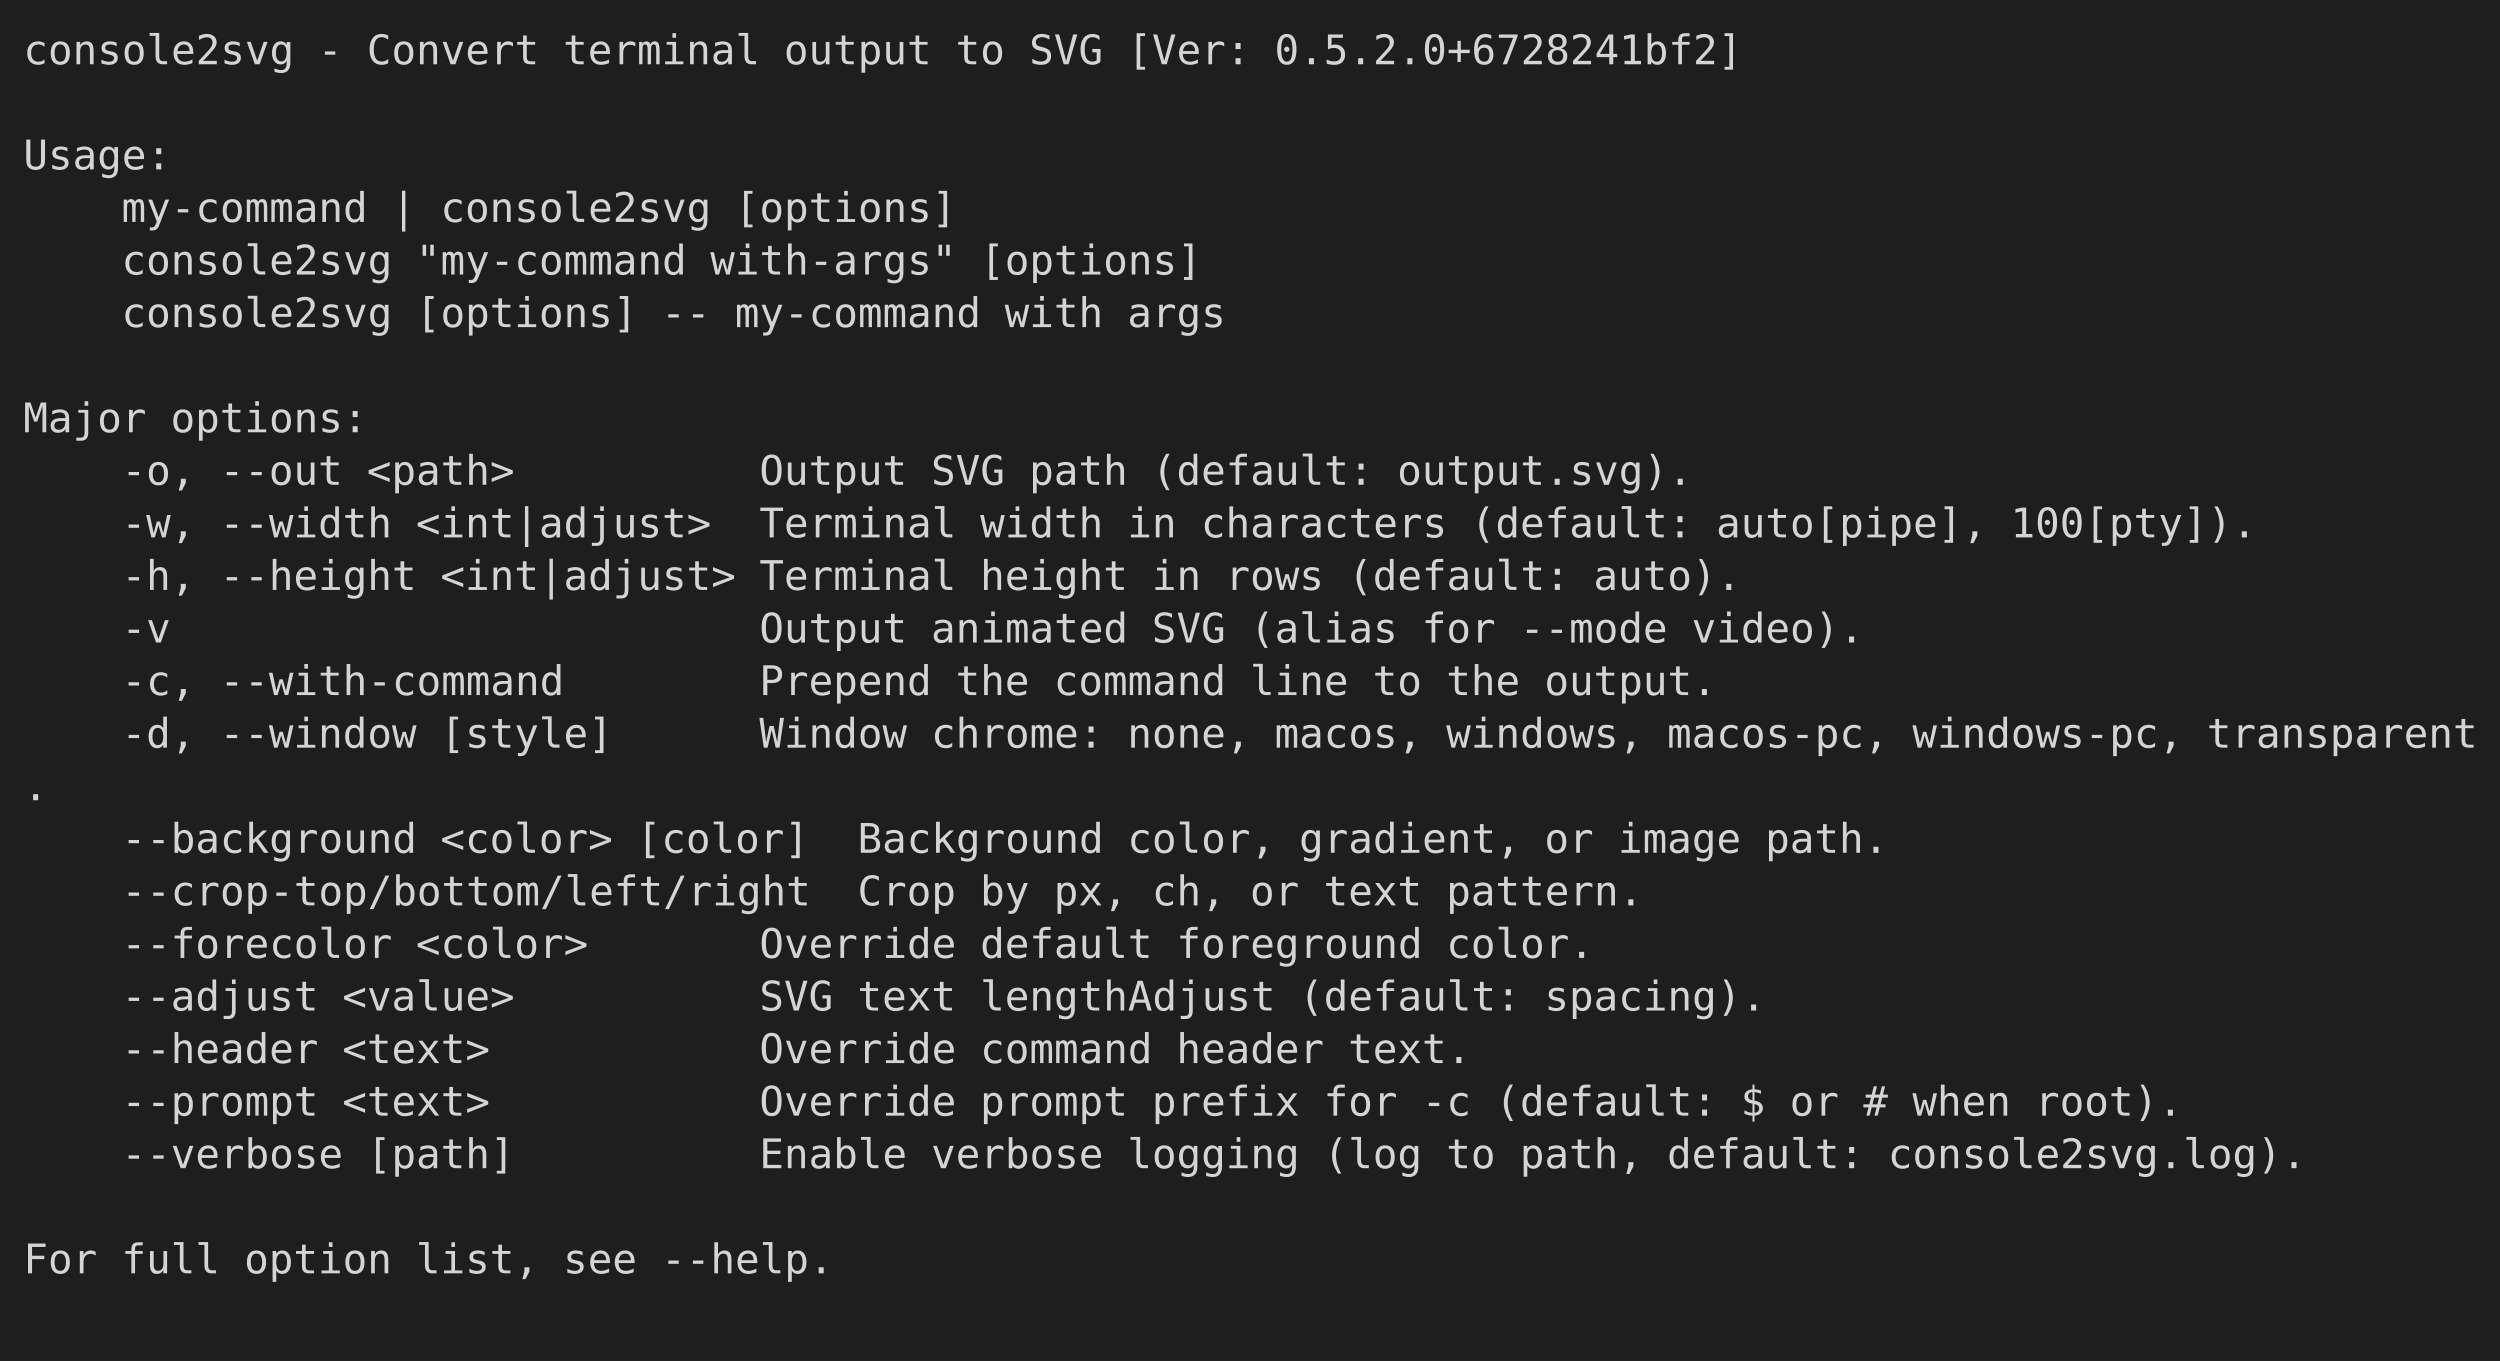
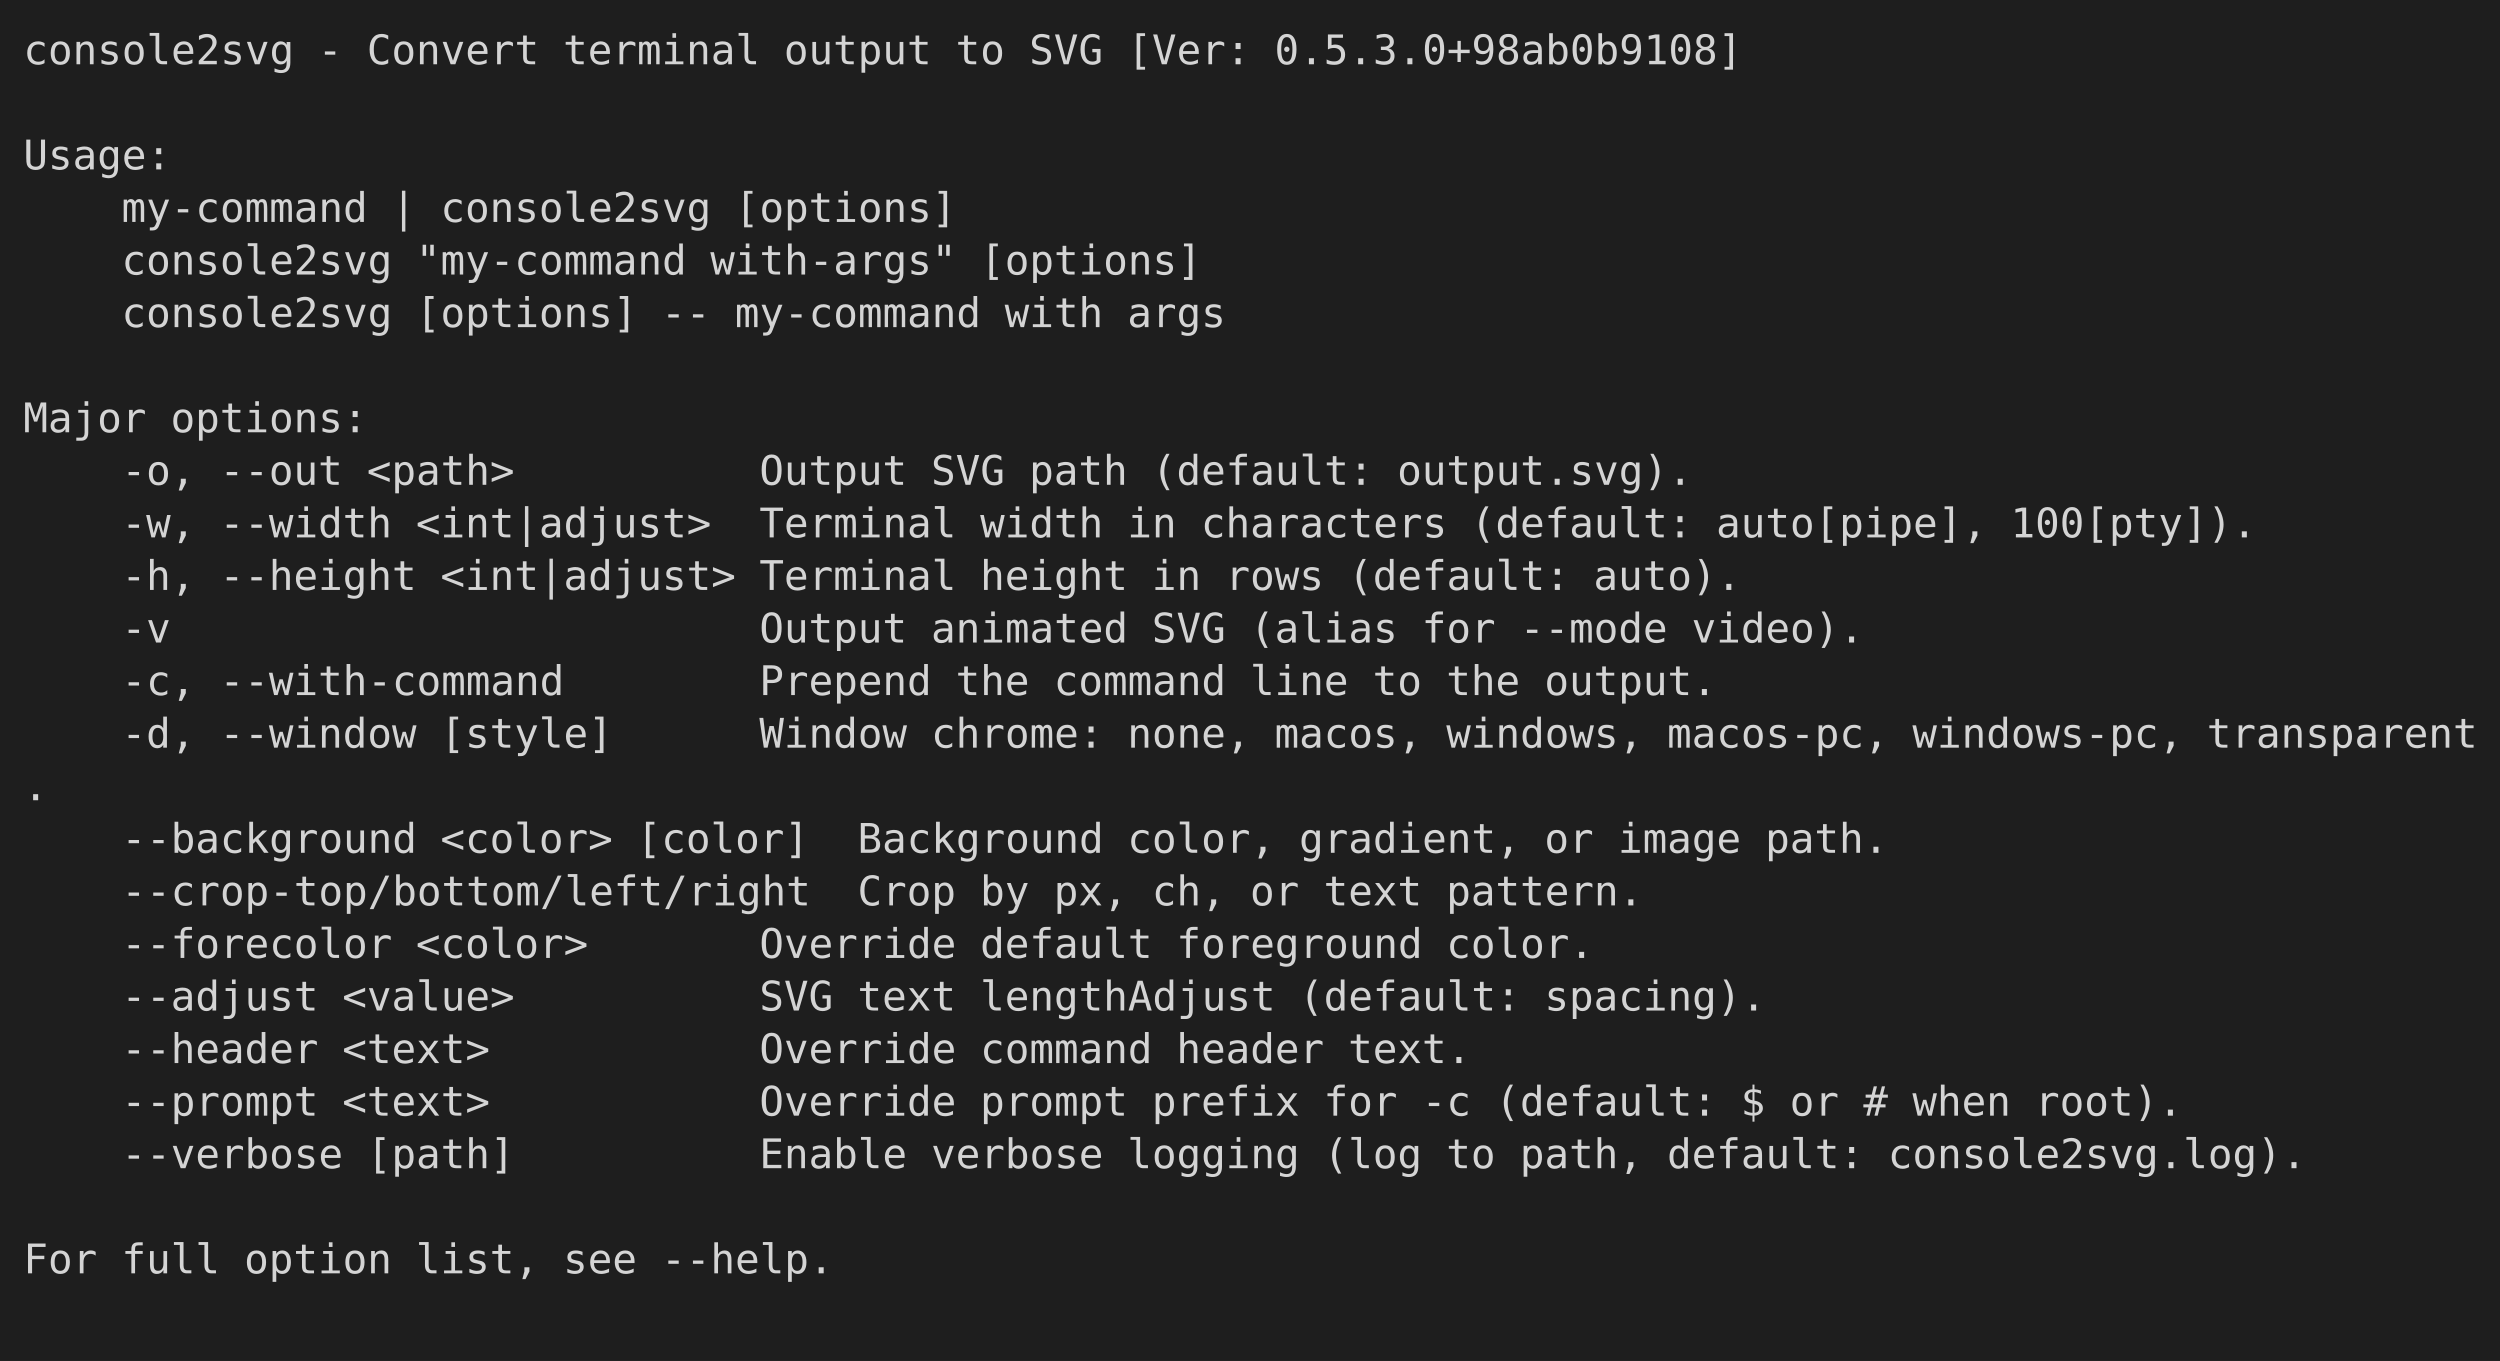
<svg xmlns="http://www.w3.org/2000/svg" viewBox="0 0 856 466" role="img" aria-label="console2svg output">
  <style>
.crt {
  font-family: ui-monospace,"Cascadia Mono","Segoe UI Mono","SFMono-Regular",Menlo,monospace;
  font-size: 14px;
}
text {
  dominant-baseline: alphabetic;
}
.bg {
  shape-rendering: crispEdges;
}
</style>
  <rect x="0" y="0" width="856" height="466" fill="#1e1e1e" />
  <g transform="translate(8 8)">
    <rect width="840" height="450" fill="#1e1e1e" />
    <text class="crt" x="0" y="14" fill="#d4d4d4" textLength="92.4" lengthAdjust="spacing">console2svg</text>
    <text class="crt" x="100.8" y="14" fill="#d4d4d4" textLength="8.4" lengthAdjust="spacing">-</text>
    <text class="crt" x="117.6" y="14" fill="#d4d4d4" textLength="58.8" lengthAdjust="spacing">Convert</text>
    <text class="crt" x="184.8" y="14" fill="#d4d4d4" textLength="67.2" lengthAdjust="spacing">terminal</text>
    <text class="crt" x="260.4" y="14" fill="#d4d4d4" textLength="50.4" lengthAdjust="spacing">output</text>
    <text class="crt" x="319.2" y="14" fill="#d4d4d4" textLength="16.8" lengthAdjust="spacing">to</text>
    <text class="crt" x="344.4" y="14" fill="#d4d4d4" textLength="25.2" lengthAdjust="spacing">SVG</text>
    <text class="crt" x="378" y="14" fill="#d4d4d4" textLength="42" lengthAdjust="spacing">[Ver:</text>
-     <text class="crt" x="428.4" y="14" fill="#d4d4d4" textLength="159.6" lengthAdjust="spacing">0.5.2.0+6728241bf2]</text>
+     <text class="crt" x="428.4" y="14" fill="#d4d4d4" textLength="159.6" lengthAdjust="spacing">0.5.3.0+98ab0b9108]</text>
    <text class="crt" x="0" y="50" fill="#d4d4d4" textLength="50.4" lengthAdjust="spacing">Usage:</text>
    <text class="crt" x="33.6" y="68" fill="#d4d4d4" textLength="84" lengthAdjust="spacing">my-command</text>
    <text class="crt" x="126" y="68" fill="#d4d4d4" textLength="8.4" lengthAdjust="spacing">|</text>
    <text class="crt" x="142.8" y="68" fill="#d4d4d4" textLength="92.4" lengthAdjust="spacing">console2svg</text>
    <text class="crt" x="243.6" y="68" fill="#d4d4d4" textLength="75.6" lengthAdjust="spacing">[options]</text>
    <text class="crt" x="33.6" y="86" fill="#d4d4d4" textLength="92.4" lengthAdjust="spacing">console2svg</text>
    <text class="crt" x="134.4" y="86" fill="#d4d4d4" textLength="92.4" lengthAdjust="spacing">"my-command</text>
    <text class="crt" x="235.2" y="86" fill="#d4d4d4" textLength="84" lengthAdjust="spacing">with-args"</text>
    <text class="crt" x="327.6" y="86" fill="#d4d4d4" textLength="75.6" lengthAdjust="spacing">[options]</text>
    <text class="crt" x="33.6" y="104" fill="#d4d4d4" textLength="92.4" lengthAdjust="spacing">console2svg</text>
    <text class="crt" x="134.4" y="104" fill="#d4d4d4" textLength="75.6" lengthAdjust="spacing">[options]</text>
    <text class="crt" x="218.4" y="104" fill="#d4d4d4" textLength="16.8" lengthAdjust="spacing">--</text>
    <text class="crt" x="243.6" y="104" fill="#d4d4d4" textLength="84" lengthAdjust="spacing">my-command</text>
    <text class="crt" x="336" y="104" fill="#d4d4d4" textLength="33.6" lengthAdjust="spacing">with</text>
    <text class="crt" x="378" y="104" fill="#d4d4d4" textLength="33.6" lengthAdjust="spacing">args</text>
    <text class="crt" x="0" y="140" fill="#d4d4d4" textLength="42" lengthAdjust="spacing">Major</text>
    <text class="crt" x="50.4" y="140" fill="#d4d4d4" textLength="67.2" lengthAdjust="spacing">options:</text>
    <text class="crt" x="33.6" y="158" fill="#d4d4d4" textLength="25.2" lengthAdjust="spacing">-o,</text>
    <text class="crt" x="67.2" y="158" fill="#d4d4d4" textLength="42" lengthAdjust="spacing">--out</text>
    <text class="crt" x="117.6" y="158" fill="#d4d4d4" textLength="50.4" lengthAdjust="spacing">&lt;path&gt;</text>
    <text class="crt" x="252" y="158" fill="#d4d4d4" textLength="50.4" lengthAdjust="spacing">Output</text>
    <text class="crt" x="310.8" y="158" fill="#d4d4d4" textLength="25.2" lengthAdjust="spacing">SVG</text>
    <text class="crt" x="344.4" y="158" fill="#d4d4d4" textLength="33.6" lengthAdjust="spacing">path</text>
    <text class="crt" x="386.4" y="158" fill="#d4d4d4" textLength="75.6" lengthAdjust="spacing">(default:</text>
    <text class="crt" x="470.4" y="158" fill="#d4d4d4" textLength="100.8" lengthAdjust="spacing">output.svg).</text>
    <text class="crt" x="33.6" y="176" fill="#d4d4d4" textLength="25.2" lengthAdjust="spacing">-w,</text>
    <text class="crt" x="67.2" y="176" fill="#d4d4d4" textLength="58.8" lengthAdjust="spacing">--width</text>
    <text class="crt" x="134.4" y="176" fill="#d4d4d4" textLength="100.8" lengthAdjust="spacing">&lt;int|adjust&gt;</text>
    <text class="crt" x="252" y="176" fill="#d4d4d4" textLength="67.2" lengthAdjust="spacing">Terminal</text>
    <text class="crt" x="327.6" y="176" fill="#d4d4d4" textLength="42" lengthAdjust="spacing">width</text>
    <text class="crt" x="378" y="176" fill="#d4d4d4" textLength="16.8" lengthAdjust="spacing">in</text>
    <text class="crt" x="403.2" y="176" fill="#d4d4d4" textLength="84" lengthAdjust="spacing">characters</text>
    <text class="crt" x="495.6" y="176" fill="#d4d4d4" textLength="75.6" lengthAdjust="spacing">(default:</text>
    <text class="crt" x="579.6" y="176" fill="#d4d4d4" textLength="92.4" lengthAdjust="spacing">auto[pipe],</text>
    <text class="crt" x="680.4" y="176" fill="#d4d4d4" textLength="84" lengthAdjust="spacing">100[pty]).</text>
    <text class="crt" x="33.6" y="194" fill="#d4d4d4" textLength="25.2" lengthAdjust="spacing">-h,</text>
    <text class="crt" x="67.2" y="194" fill="#d4d4d4" textLength="67.2" lengthAdjust="spacing">--height</text>
    <text class="crt" x="142.8" y="194" fill="#d4d4d4" textLength="100.8" lengthAdjust="spacing">&lt;int|adjust&gt;</text>
    <text class="crt" x="252" y="194" fill="#d4d4d4" textLength="67.2" lengthAdjust="spacing">Terminal</text>
    <text class="crt" x="327.6" y="194" fill="#d4d4d4" textLength="50.4" lengthAdjust="spacing">height</text>
    <text class="crt" x="386.4" y="194" fill="#d4d4d4" textLength="16.8" lengthAdjust="spacing">in</text>
    <text class="crt" x="411.6" y="194" fill="#d4d4d4" textLength="33.6" lengthAdjust="spacing">rows</text>
    <text class="crt" x="453.6" y="194" fill="#d4d4d4" textLength="75.6" lengthAdjust="spacing">(default:</text>
    <text class="crt" x="537.6" y="194" fill="#d4d4d4" textLength="50.4" lengthAdjust="spacing">auto).</text>
    <text class="crt" x="33.6" y="212" fill="#d4d4d4" textLength="16.8" lengthAdjust="spacing">-v</text>
    <text class="crt" x="252" y="212" fill="#d4d4d4" textLength="50.4" lengthAdjust="spacing">Output</text>
    <text class="crt" x="310.8" y="212" fill="#d4d4d4" textLength="67.2" lengthAdjust="spacing">animated</text>
    <text class="crt" x="386.4" y="212" fill="#d4d4d4" textLength="25.2" lengthAdjust="spacing">SVG</text>
    <text class="crt" x="420" y="212" fill="#d4d4d4" textLength="50.4" lengthAdjust="spacing">(alias</text>
    <text class="crt" x="478.8" y="212" fill="#d4d4d4" textLength="25.2" lengthAdjust="spacing">for</text>
    <text class="crt" x="512.4" y="212" fill="#d4d4d4" textLength="50.4" lengthAdjust="spacing">--mode</text>
    <text class="crt" x="571.2" y="212" fill="#d4d4d4" textLength="58.8" lengthAdjust="spacing">video).</text>
    <text class="crt" x="33.6" y="230" fill="#d4d4d4" textLength="25.2" lengthAdjust="spacing">-c,</text>
    <text class="crt" x="67.2" y="230" fill="#d4d4d4" textLength="117.6" lengthAdjust="spacing">--with-command</text>
    <text class="crt" x="252" y="230" fill="#d4d4d4" textLength="58.8" lengthAdjust="spacing">Prepend</text>
    <text class="crt" x="319.2" y="230" fill="#d4d4d4" textLength="25.2" lengthAdjust="spacing">the</text>
    <text class="crt" x="352.8" y="230" fill="#d4d4d4" textLength="58.8" lengthAdjust="spacing">command</text>
    <text class="crt" x="420" y="230" fill="#d4d4d4" textLength="33.6" lengthAdjust="spacing">line</text>
    <text class="crt" x="462" y="230" fill="#d4d4d4" textLength="16.8" lengthAdjust="spacing">to</text>
    <text class="crt" x="487.2" y="230" fill="#d4d4d4" textLength="25.2" lengthAdjust="spacing">the</text>
    <text class="crt" x="520.8" y="230" fill="#d4d4d4" textLength="58.8" lengthAdjust="spacing">output.</text>
    <text class="crt" x="33.6" y="248" fill="#d4d4d4" textLength="25.2" lengthAdjust="spacing">-d,</text>
    <text class="crt" x="67.2" y="248" fill="#d4d4d4" textLength="67.2" lengthAdjust="spacing">--window</text>
    <text class="crt" x="142.8" y="248" fill="#d4d4d4" textLength="58.8" lengthAdjust="spacing">[style]</text>
    <text class="crt" x="252" y="248" fill="#d4d4d4" textLength="50.4" lengthAdjust="spacing">Window</text>
    <text class="crt" x="310.8" y="248" fill="#d4d4d4" textLength="58.8" lengthAdjust="spacing">chrome:</text>
    <text class="crt" x="378" y="248" fill="#d4d4d4" textLength="42" lengthAdjust="spacing">none,</text>
    <text class="crt" x="428.4" y="248" fill="#d4d4d4" textLength="50.4" lengthAdjust="spacing">macos,</text>
    <text class="crt" x="487.2" y="248" fill="#d4d4d4" textLength="67.2" lengthAdjust="spacing">windows,</text>
    <text class="crt" x="562.8" y="248" fill="#d4d4d4" textLength="75.6" lengthAdjust="spacing">macos-pc,</text>
    <text class="crt" x="646.8" y="248" fill="#d4d4d4" textLength="92.4" lengthAdjust="spacing">windows-pc,</text>
    <text class="crt" x="747.6" y="248" fill="#d4d4d4" textLength="92.4" lengthAdjust="spacing">transparent</text>
    <text class="crt" x="0" y="266" fill="#d4d4d4" textLength="8.4" lengthAdjust="spacing">.</text>
    <text class="crt" x="33.6" y="284" fill="#d4d4d4" textLength="100.8" lengthAdjust="spacing">--background</text>
    <text class="crt" x="142.8" y="284" fill="#d4d4d4" textLength="58.8" lengthAdjust="spacing">&lt;color&gt;</text>
    <text class="crt" x="210" y="284" fill="#d4d4d4" textLength="58.8" lengthAdjust="spacing">[color]</text>
    <text class="crt" x="285.6" y="284" fill="#d4d4d4" textLength="84" lengthAdjust="spacing">Background</text>
    <text class="crt" x="378" y="284" fill="#d4d4d4" textLength="50.4" lengthAdjust="spacing">color,</text>
    <text class="crt" x="436.8" y="284" fill="#d4d4d4" textLength="75.6" lengthAdjust="spacing">gradient,</text>
    <text class="crt" x="520.8" y="284" fill="#d4d4d4" textLength="16.8" lengthAdjust="spacing">or</text>
    <text class="crt" x="546" y="284" fill="#d4d4d4" textLength="42" lengthAdjust="spacing">image</text>
    <text class="crt" x="596.4" y="284" fill="#d4d4d4" textLength="42" lengthAdjust="spacing">path.</text>
    <text class="crt" x="33.6" y="302" fill="#d4d4d4" textLength="235.2" lengthAdjust="spacing">--crop-top/bottom/left/right</text>
    <text class="crt" x="285.6" y="302" fill="#d4d4d4" textLength="33.6" lengthAdjust="spacing">Crop</text>
    <text class="crt" x="327.6" y="302" fill="#d4d4d4" textLength="16.8" lengthAdjust="spacing">by</text>
    <text class="crt" x="352.8" y="302" fill="#d4d4d4" textLength="25.2" lengthAdjust="spacing">px,</text>
    <text class="crt" x="386.4" y="302" fill="#d4d4d4" textLength="25.2" lengthAdjust="spacing">ch,</text>
    <text class="crt" x="420" y="302" fill="#d4d4d4" textLength="16.8" lengthAdjust="spacing">or</text>
    <text class="crt" x="445.2" y="302" fill="#d4d4d4" textLength="33.6" lengthAdjust="spacing">text</text>
    <text class="crt" x="487.2" y="302" fill="#d4d4d4" textLength="67.2" lengthAdjust="spacing">pattern.</text>
    <text class="crt" x="33.6" y="320" fill="#d4d4d4" textLength="92.4" lengthAdjust="spacing">--forecolor</text>
    <text class="crt" x="134.4" y="320" fill="#d4d4d4" textLength="58.8" lengthAdjust="spacing">&lt;color&gt;</text>
    <text class="crt" x="252" y="320" fill="#d4d4d4" textLength="67.2" lengthAdjust="spacing">Override</text>
    <text class="crt" x="327.6" y="320" fill="#d4d4d4" textLength="58.8" lengthAdjust="spacing">default</text>
    <text class="crt" x="394.8" y="320" fill="#d4d4d4" textLength="84" lengthAdjust="spacing">foreground</text>
    <text class="crt" x="487.2" y="320" fill="#d4d4d4" textLength="50.4" lengthAdjust="spacing">color.</text>
    <text class="crt" x="33.6" y="338" fill="#d4d4d4" textLength="67.2" lengthAdjust="spacing">--adjust</text>
    <text class="crt" x="109.2" y="338" fill="#d4d4d4" textLength="58.8" lengthAdjust="spacing">&lt;value&gt;</text>
    <text class="crt" x="252" y="338" fill="#d4d4d4" textLength="25.2" lengthAdjust="spacing">SVG</text>
    <text class="crt" x="285.6" y="338" fill="#d4d4d4" textLength="33.6" lengthAdjust="spacing">text</text>
    <text class="crt" x="327.6" y="338" fill="#d4d4d4" textLength="100.8" lengthAdjust="spacing">lengthAdjust</text>
    <text class="crt" x="436.8" y="338" fill="#d4d4d4" textLength="75.6" lengthAdjust="spacing">(default:</text>
    <text class="crt" x="520.8" y="338" fill="#d4d4d4" textLength="75.6" lengthAdjust="spacing">spacing).</text>
    <text class="crt" x="33.6" y="356" fill="#d4d4d4" textLength="67.2" lengthAdjust="spacing">--header</text>
    <text class="crt" x="109.2" y="356" fill="#d4d4d4" textLength="50.4" lengthAdjust="spacing">&lt;text&gt;</text>
    <text class="crt" x="252" y="356" fill="#d4d4d4" textLength="67.2" lengthAdjust="spacing">Override</text>
    <text class="crt" x="327.6" y="356" fill="#d4d4d4" textLength="58.8" lengthAdjust="spacing">command</text>
    <text class="crt" x="394.8" y="356" fill="#d4d4d4" textLength="50.4" lengthAdjust="spacing">header</text>
    <text class="crt" x="453.6" y="356" fill="#d4d4d4" textLength="42" lengthAdjust="spacing">text.</text>
    <text class="crt" x="33.6" y="374" fill="#d4d4d4" textLength="67.2" lengthAdjust="spacing">--prompt</text>
    <text class="crt" x="109.2" y="374" fill="#d4d4d4" textLength="50.4" lengthAdjust="spacing">&lt;text&gt;</text>
    <text class="crt" x="252" y="374" fill="#d4d4d4" textLength="67.2" lengthAdjust="spacing">Override</text>
    <text class="crt" x="327.6" y="374" fill="#d4d4d4" textLength="50.4" lengthAdjust="spacing">prompt</text>
    <text class="crt" x="386.4" y="374" fill="#d4d4d4" textLength="50.4" lengthAdjust="spacing">prefix</text>
    <text class="crt" x="445.2" y="374" fill="#d4d4d4" textLength="25.2" lengthAdjust="spacing">for</text>
    <text class="crt" x="478.8" y="374" fill="#d4d4d4" textLength="16.8" lengthAdjust="spacing">-c</text>
    <text class="crt" x="504" y="374" fill="#d4d4d4" textLength="75.6" lengthAdjust="spacing">(default:</text>
    <text class="crt" x="588" y="374" fill="#d4d4d4" textLength="8.4" lengthAdjust="spacing">$</text>
    <text class="crt" x="604.8" y="374" fill="#d4d4d4" textLength="16.8" lengthAdjust="spacing">or</text>
    <text class="crt" x="630" y="374" fill="#d4d4d4" textLength="8.4" lengthAdjust="spacing">#</text>
    <text class="crt" x="646.8" y="374" fill="#d4d4d4" textLength="33.6" lengthAdjust="spacing">when</text>
    <text class="crt" x="688.8" y="374" fill="#d4d4d4" textLength="50.4" lengthAdjust="spacing">root).</text>
    <text class="crt" x="33.6" y="392" fill="#d4d4d4" textLength="75.6" lengthAdjust="spacing">--verbose</text>
    <text class="crt" x="117.6" y="392" fill="#d4d4d4" textLength="50.4" lengthAdjust="spacing">[path]</text>
    <text class="crt" x="252" y="392" fill="#d4d4d4" textLength="50.4" lengthAdjust="spacing">Enable</text>
    <text class="crt" x="310.8" y="392" fill="#d4d4d4" textLength="58.8" lengthAdjust="spacing">verbose</text>
    <text class="crt" x="378" y="392" fill="#d4d4d4" textLength="58.8" lengthAdjust="spacing">logging</text>
    <text class="crt" x="445.2" y="392" fill="#d4d4d4" textLength="33.6" lengthAdjust="spacing">(log</text>
    <text class="crt" x="487.2" y="392" fill="#d4d4d4" textLength="16.8" lengthAdjust="spacing">to</text>
    <text class="crt" x="512.4" y="392" fill="#d4d4d4" textLength="42" lengthAdjust="spacing">path,</text>
    <text class="crt" x="562.8" y="392" fill="#d4d4d4" textLength="67.2" lengthAdjust="spacing">default:</text>
    <text class="crt" x="638.4" y="392" fill="#d4d4d4" textLength="142.8" lengthAdjust="spacing">console2svg.log).</text>
    <text class="crt" x="0" y="428" fill="#d4d4d4" textLength="25.2" lengthAdjust="spacing">For</text>
    <text class="crt" x="33.6" y="428" fill="#d4d4d4" textLength="33.6" lengthAdjust="spacing">full</text>
    <text class="crt" x="75.6" y="428" fill="#d4d4d4" textLength="50.4" lengthAdjust="spacing">option</text>
    <text class="crt" x="134.4" y="428" fill="#d4d4d4" textLength="42" lengthAdjust="spacing">list,</text>
    <text class="crt" x="184.8" y="428" fill="#d4d4d4" textLength="25.2" lengthAdjust="spacing">see</text>
    <text class="crt" x="218.4" y="428" fill="#d4d4d4" textLength="58.8" lengthAdjust="spacing">--help.</text>
  </g>
</svg>
